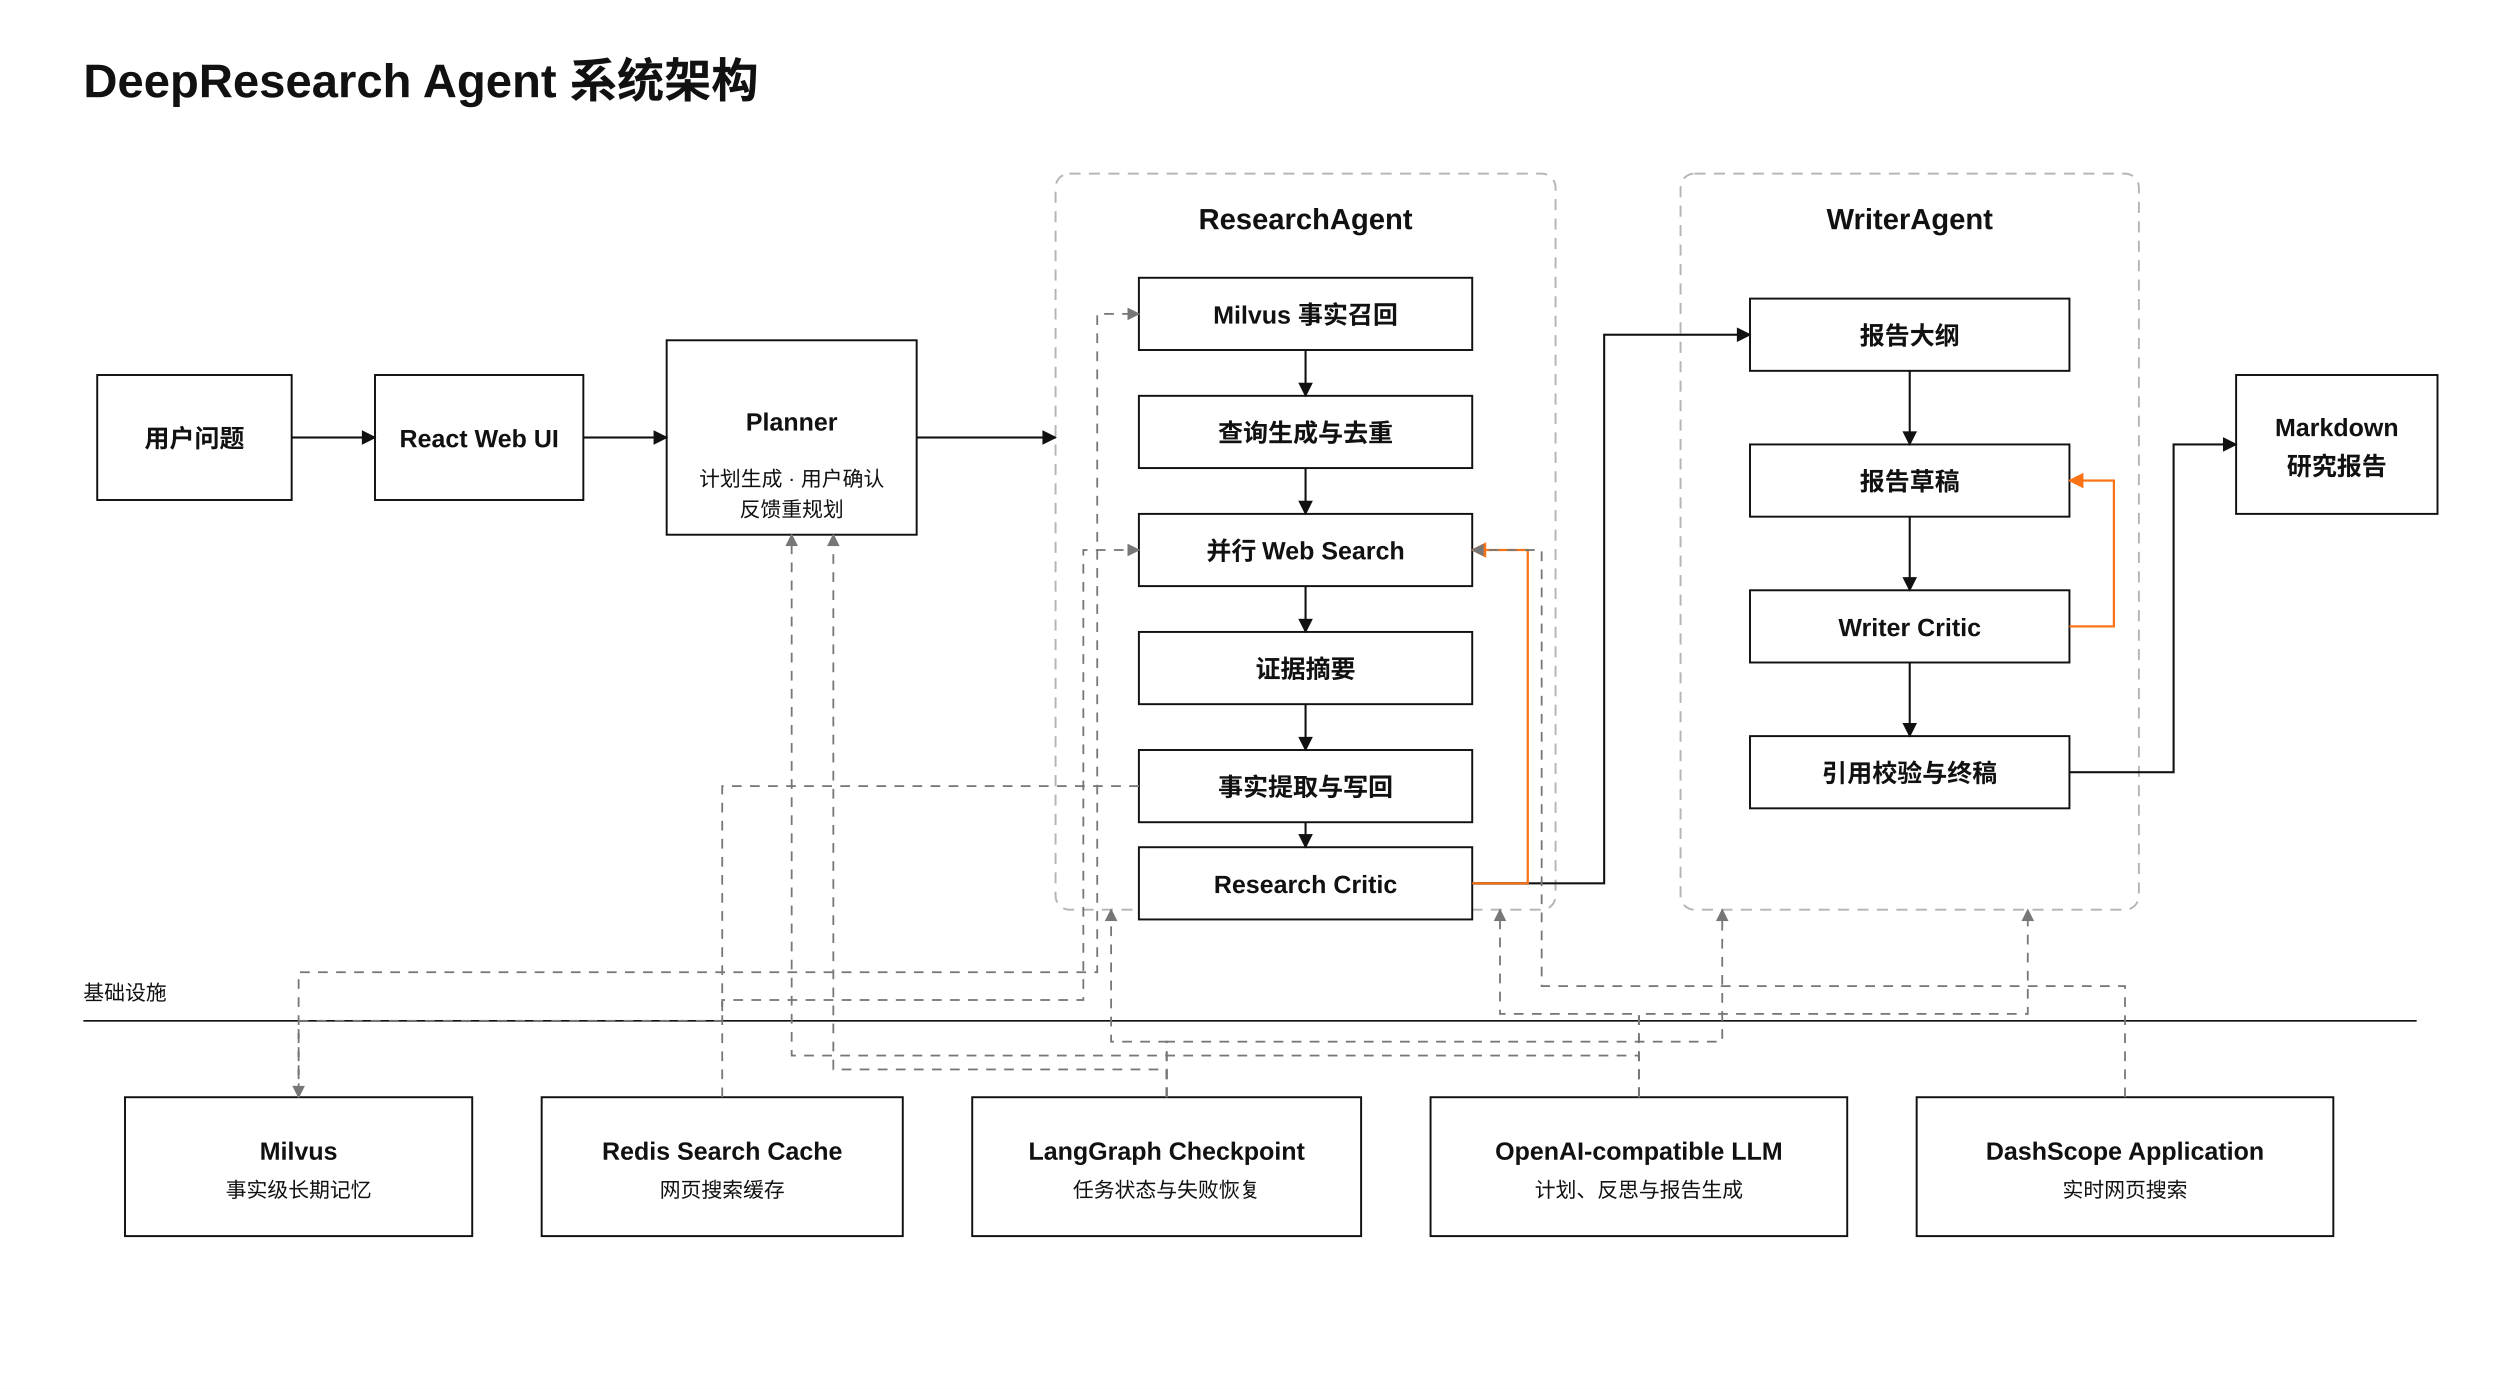
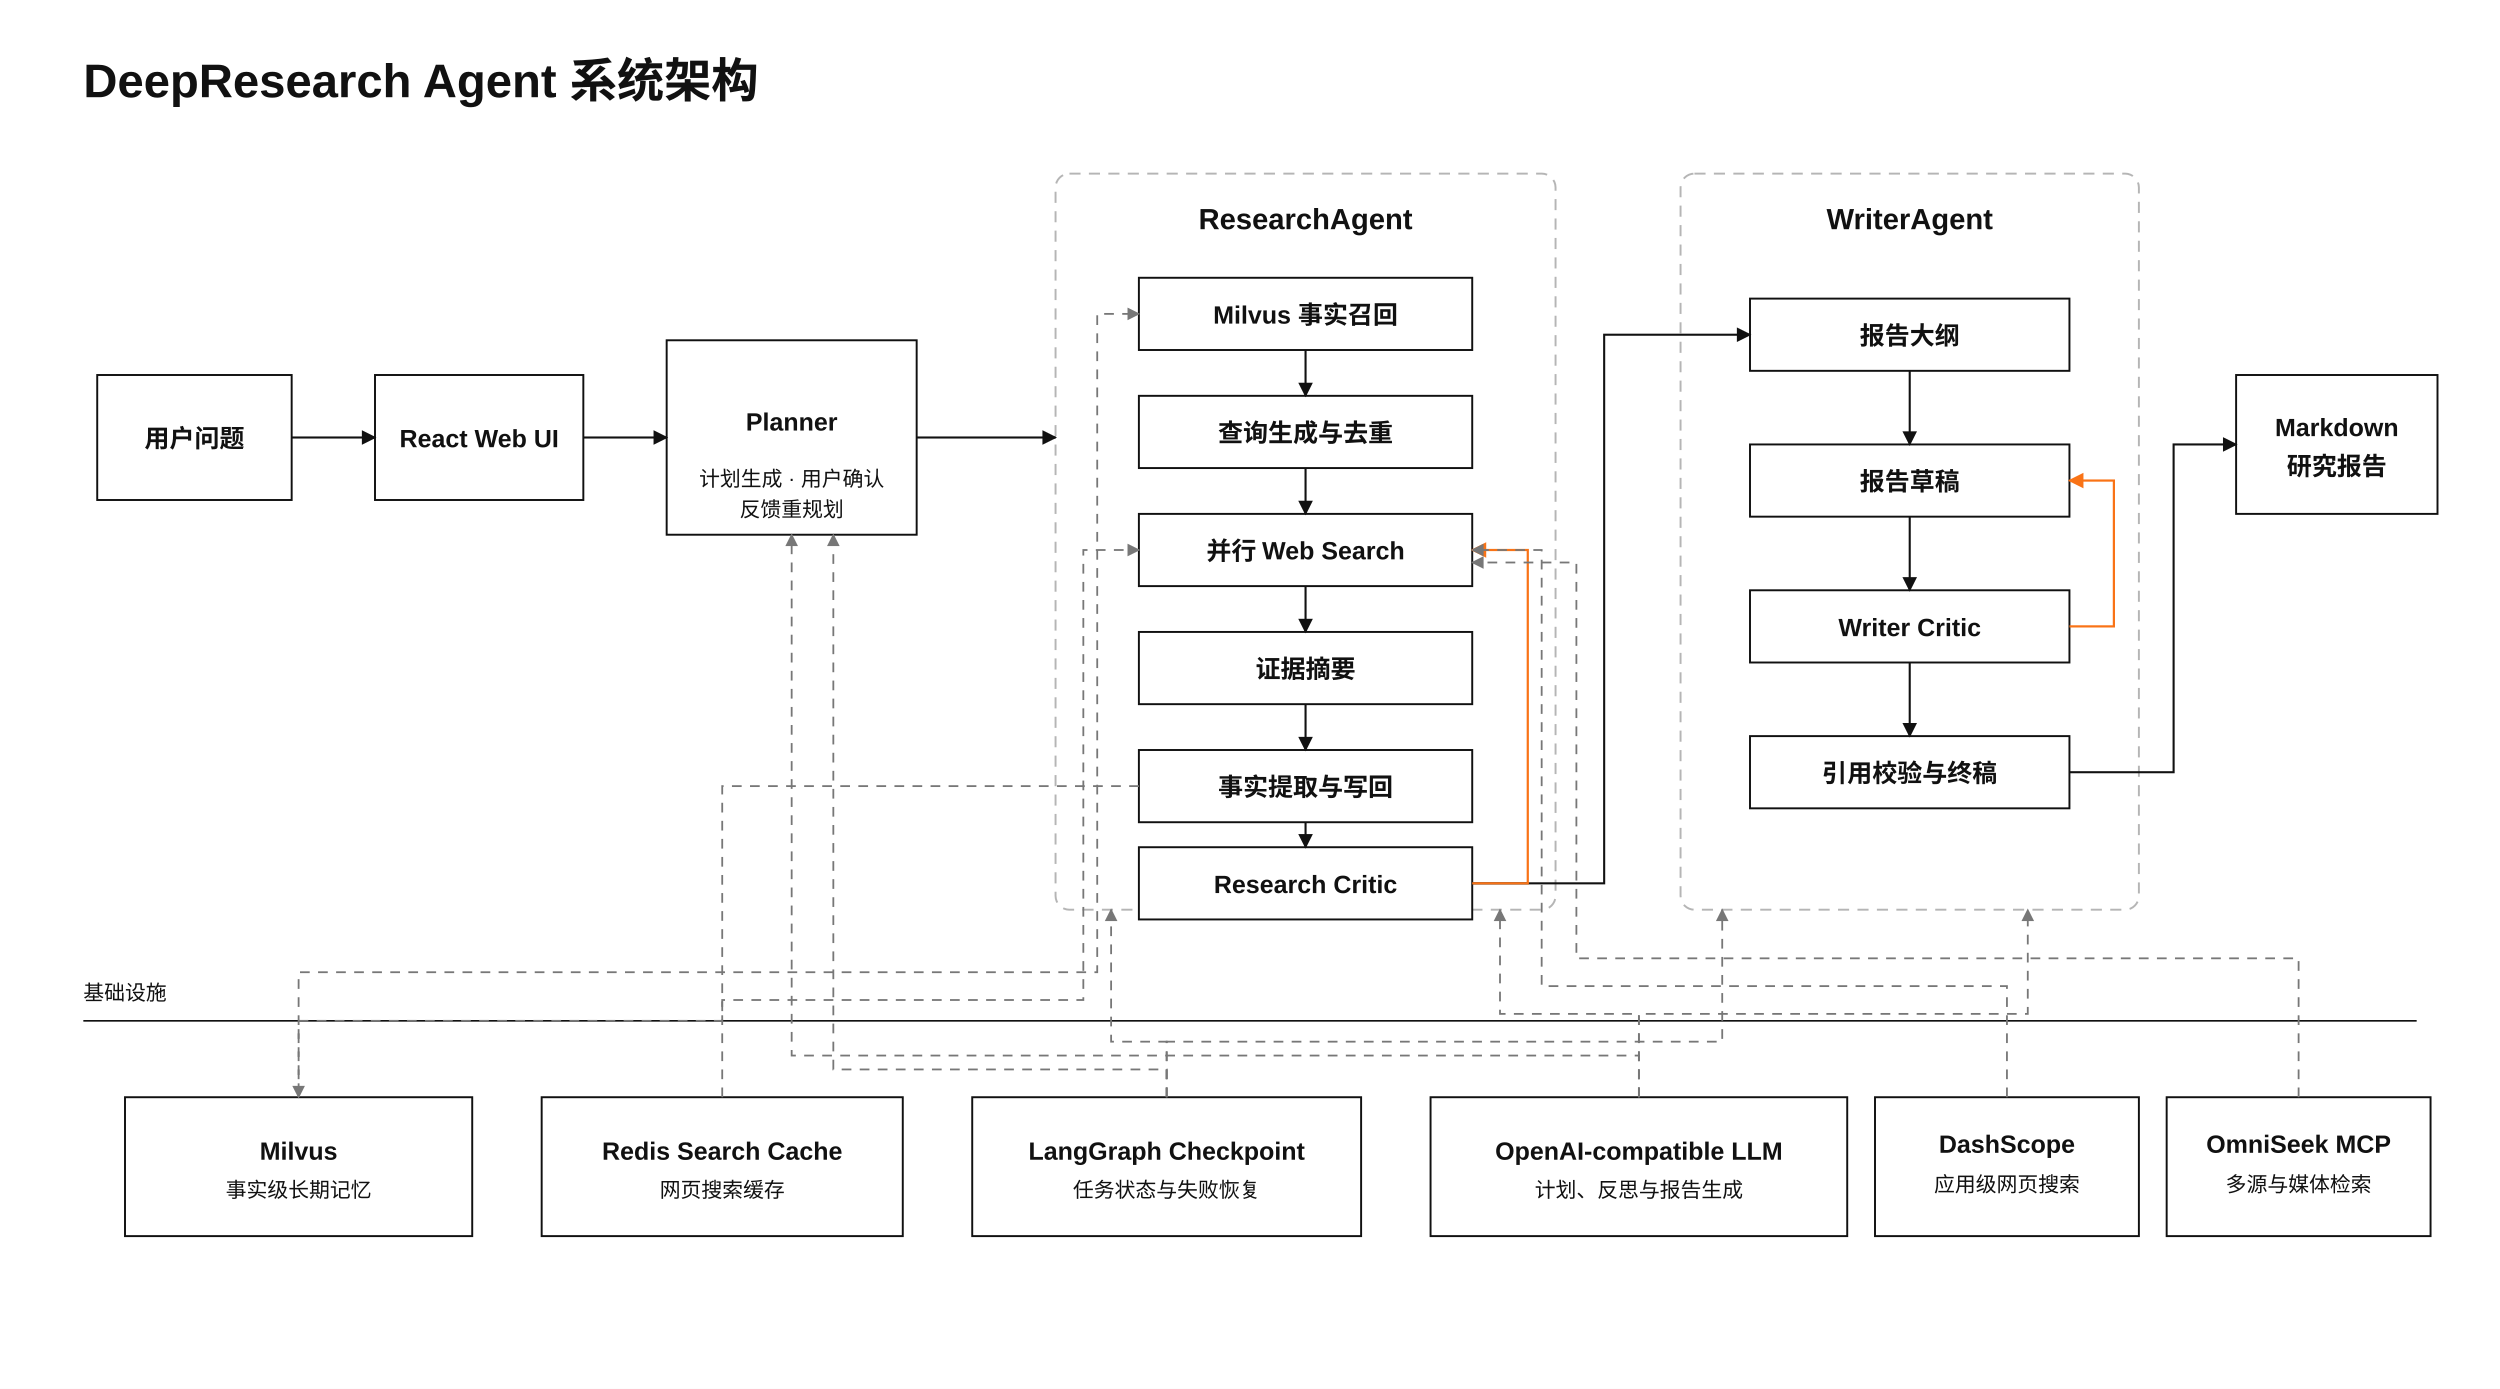
<svg xmlns="http://www.w3.org/2000/svg" width="1800" height="1000" viewBox="0 0 1800 1000" role="img" aria-labelledby="svg-title svg-desc">
  <defs>
    <marker id="arrow-black" viewBox="0 0 10 10" refX="9" refY="5" markerWidth="7" markerHeight="7" orient="auto-start-reverse">
      <path d="M 0 0 L 10 5 L 0 10 z" fill="#111111" />
    </marker>
    <marker id="arrow-orange" viewBox="0 0 10 10" refX="9" refY="5" markerWidth="7" markerHeight="7" orient="auto-start-reverse">
      <path d="M 0 0 L 10 5 L 0 10 z" fill="#F97316" />
    </marker>
    <style>
      .bg { fill: #ffffff; }
      .title { font-family: Arial, "PingFang SC", "Microsoft YaHei", sans-serif; font-size: 34px; font-weight: 700; fill: #111111; }
      .label { font-family: Arial, "PingFang SC", "Microsoft YaHei", sans-serif; font-size: 18px; font-weight: 600; fill: #111111; }
      .small { font-family: Arial, "PingFang SC", "Microsoft YaHei", sans-serif; font-size: 15px; fill: #111111; }
      .group-title { font-family: Arial, "PingFang SC", "Microsoft YaHei", sans-serif; font-size: 21px; font-weight: 700; fill: #111111; }
      .box { fill: #ffffff; stroke: #111111; stroke-width: 1.4; }
      .group { fill: none; stroke: #b5b5b5; stroke-width: 1.4; stroke-dasharray: 8 6; }
      .flow { fill: none; stroke: #111111; stroke-width: 1.5; marker-end: url(#arrow-black); }
      .dep { fill: none; stroke: #777777; stroke-width: 1.3; stroke-dasharray: 7 6; marker-end: url(#arrow-gray); }
      .feedback { fill: none; stroke: #F97316; stroke-width: 1.6; marker-end: url(#arrow-orange); }
    </style>
    <marker id="arrow-gray" viewBox="0 0 10 10" refX="9" refY="5" markerWidth="7" markerHeight="7" orient="auto-start-reverse">
      <path d="M 0 0 L 10 5 L 0 10 z" fill="#777777" />
    </marker>
  </defs>
  <rect class="bg" width="1800" height="1000" />
  <text class="title" x="60" y="70">DeepResearch Agent 系统架构</text>
  <rect class="box" x="70" y="270" width="140" height="90" />
  <text class="label" x="140" y="322" text-anchor="middle">用户问题</text>
  <rect class="box" x="270" y="270" width="150" height="90" />
  <text class="label" x="345" y="322" text-anchor="middle">React Web UI</text>
  <rect class="box" x="480" y="245" width="180" height="140" />
  <text class="label" x="570" y="310" text-anchor="middle">Planner</text>
  <text class="small" x="570" y="350" text-anchor="middle">计划生成 · 用户确认</text>
  <text class="small" x="570" y="372" text-anchor="middle">反馈重规划</text>
  <rect class="group" x="760" y="125" width="360" height="530" rx="10" />
  <text class="group-title" x="940" y="165" text-anchor="middle">ResearchAgent</text>
  <rect class="box" x="820" y="200" width="240" height="52" />
  <text class="label" x="940" y="233" text-anchor="middle">Milvus 事实召回</text>
  <rect class="box" x="820" y="285" width="240" height="52" />
  <text class="label" x="940" y="318" text-anchor="middle">查询生成与去重</text>
  <rect class="box" x="820" y="370" width="240" height="52" />
  <text class="label" x="940" y="403" text-anchor="middle">并行 Web Search</text>
  <rect class="box" x="820" y="455" width="240" height="52" />
  <text class="label" x="940" y="488" text-anchor="middle">证据摘要</text>
  <rect class="box" x="820" y="540" width="240" height="52" />
  <text class="label" x="940" y="573" text-anchor="middle">事实提取与写回</text>
  <rect class="box" x="820" y="610" width="240" height="52" />
  <text class="label" x="940" y="643" text-anchor="middle">Research Critic</text>
  <rect class="group" x="1210" y="125" width="330" height="530" rx="10" />
  <text class="group-title" x="1375" y="165" text-anchor="middle">WriterAgent</text>
  <rect class="box" x="1260" y="215" width="230" height="52" />
  <text class="label" x="1375" y="248" text-anchor="middle">报告大纲</text>
  <rect class="box" x="1260" y="320" width="230" height="52" />
  <text class="label" x="1375" y="353" text-anchor="middle">报告草稿</text>
  <rect class="box" x="1260" y="425" width="230" height="52" />
  <text class="label" x="1375" y="458" text-anchor="middle">Writer Critic</text>
  <rect class="box" x="1260" y="530" width="230" height="52" />
  <text class="label" x="1375" y="563" text-anchor="middle">引用校验与终稿</text>
  <rect class="box" x="1610" y="270" width="145" height="100" />
  <text class="label" x="1682.5" y="314" text-anchor="middle">Markdown</text>
  <text class="label" x="1682.5" y="342" text-anchor="middle">研究报告</text>
  <path class="flow" d="M 210 315 L 270 315" />
  <path class="flow" d="M 420 315 L 480 315" />
  <path class="flow" d="M 660 315 L 760 315" />
  <path class="flow" d="M 1060 636 L 1155 636 L 1155 241 L 1260 241" />
  <path class="flow" d="M 1490 556 L 1565 556 L 1565 320 L 1610 320" />
  <path class="flow" d="M 940 252 L 940 285" />
  <path class="flow" d="M 940 337 L 940 370" />
  <path class="flow" d="M 940 422 L 940 455" />
  <path class="flow" d="M 940 507 L 940 540" />
  <path class="flow" d="M 940 592 L 940 610" />
  <path class="feedback" d="M 1060 636 L 1100 636 L 1100 396 L 1060 396" />
  <path class="flow" d="M 1375 267 L 1375 320" />
  <path class="flow" d="M 1375 372 L 1375 425" />
  <path class="flow" d="M 1375 477 L 1375 530" />
  <path class="feedback" d="M 1490 451 L 1522 451 L 1522 346 L 1490 346" />
  <line x1="60" y1="735" x2="1740" y2="735" stroke="#111111" stroke-width="1.2" />
  <text class="small" x="60" y="720">基础设施</text>
  <rect class="box" x="90" y="790" width="250" height="100" />
  <text class="label" x="215" y="835" text-anchor="middle">Milvus</text>
  <text class="small" x="215" y="862" text-anchor="middle">事实级长期记忆</text>
  <rect class="box" x="390" y="790" width="260" height="100" />
  <text class="label" x="520" y="835" text-anchor="middle">Redis Search Cache</text>
  <text class="small" x="520" y="862" text-anchor="middle">网页搜索缓存</text>
  <rect class="box" x="700" y="790" width="280" height="100" />
  <text class="label" x="840" y="835" text-anchor="middle">LangGraph Checkpoint</text>
  <text class="small" x="840" y="862" text-anchor="middle">任务状态与失败恢复</text>
  <rect class="box" x="1030" y="790" width="300" height="100" />
  <text class="label" x="1180" y="835" text-anchor="middle">OpenAI-compatible LLM</text>
  <text class="small" x="1180" y="862" text-anchor="middle">计划、反思与报告生成</text>
-   <rect class="box" x="1380" y="790" width="300" height="100" />
-   <text class="label" x="1530" y="835" text-anchor="middle">DashScope Application</text>
-   <text class="small" x="1530" y="862" text-anchor="middle">实时网页搜索</text>
+   <rect class="box" x="1350" y="790" width="190" height="100" />
+   <text class="label" x="1445" y="830" text-anchor="middle">DashScope</text>
+   <text class="small" x="1445" y="858" text-anchor="middle">应用级网页搜索</text>
+   <rect class="box" x="1560" y="790" width="190" height="100" />
+   <text class="label" x="1655" y="830" text-anchor="middle">OmniSeek MCP</text>
+   <text class="small" x="1655" y="858" text-anchor="middle">多源与媒体检索</text>
  <path class="dep" d="M 215 790 L 215 700 L 790 700 L 790 226 L 820 226" />
  <path class="dep" d="M 820 566 L 520 566 L 520 735 L 215 735 L 215 790" />
  <path class="dep" d="M 520 790 L 520 720 L 780 720 L 780 396 L 820 396" />
-   <path class="dep" d="M 1530 790 L 1530 710 L 1110 710 L 1110 396 L 1060 396" />
+   <path class="dep" d="M 1445 790 L 1445 710 L 1110 710 L 1110 396 L 1060 396" />
+   <path class="dep" d="M 1655 790 L 1655 690 L 1135 690 L 1135 405 L 1060 405" />
  <path class="dep" d="M 1180 790 L 1180 760 L 570 760 L 570 385" />
  <path class="dep" d="M 1180 790 L 1180 730 L 1080 730 L 1080 655" />
  <path class="dep" d="M 1180 790 L 1180 730 L 1460 730 L 1460 655" />
  <path class="dep" d="M 840 790 L 840 770 L 600 770 L 600 385" />
  <path class="dep" d="M 840 790 L 840 750 L 800 750 L 800 655" />
  <path class="dep" d="M 840 790 L 840 750 L 1240 750 L 1240 655" />
</svg>
